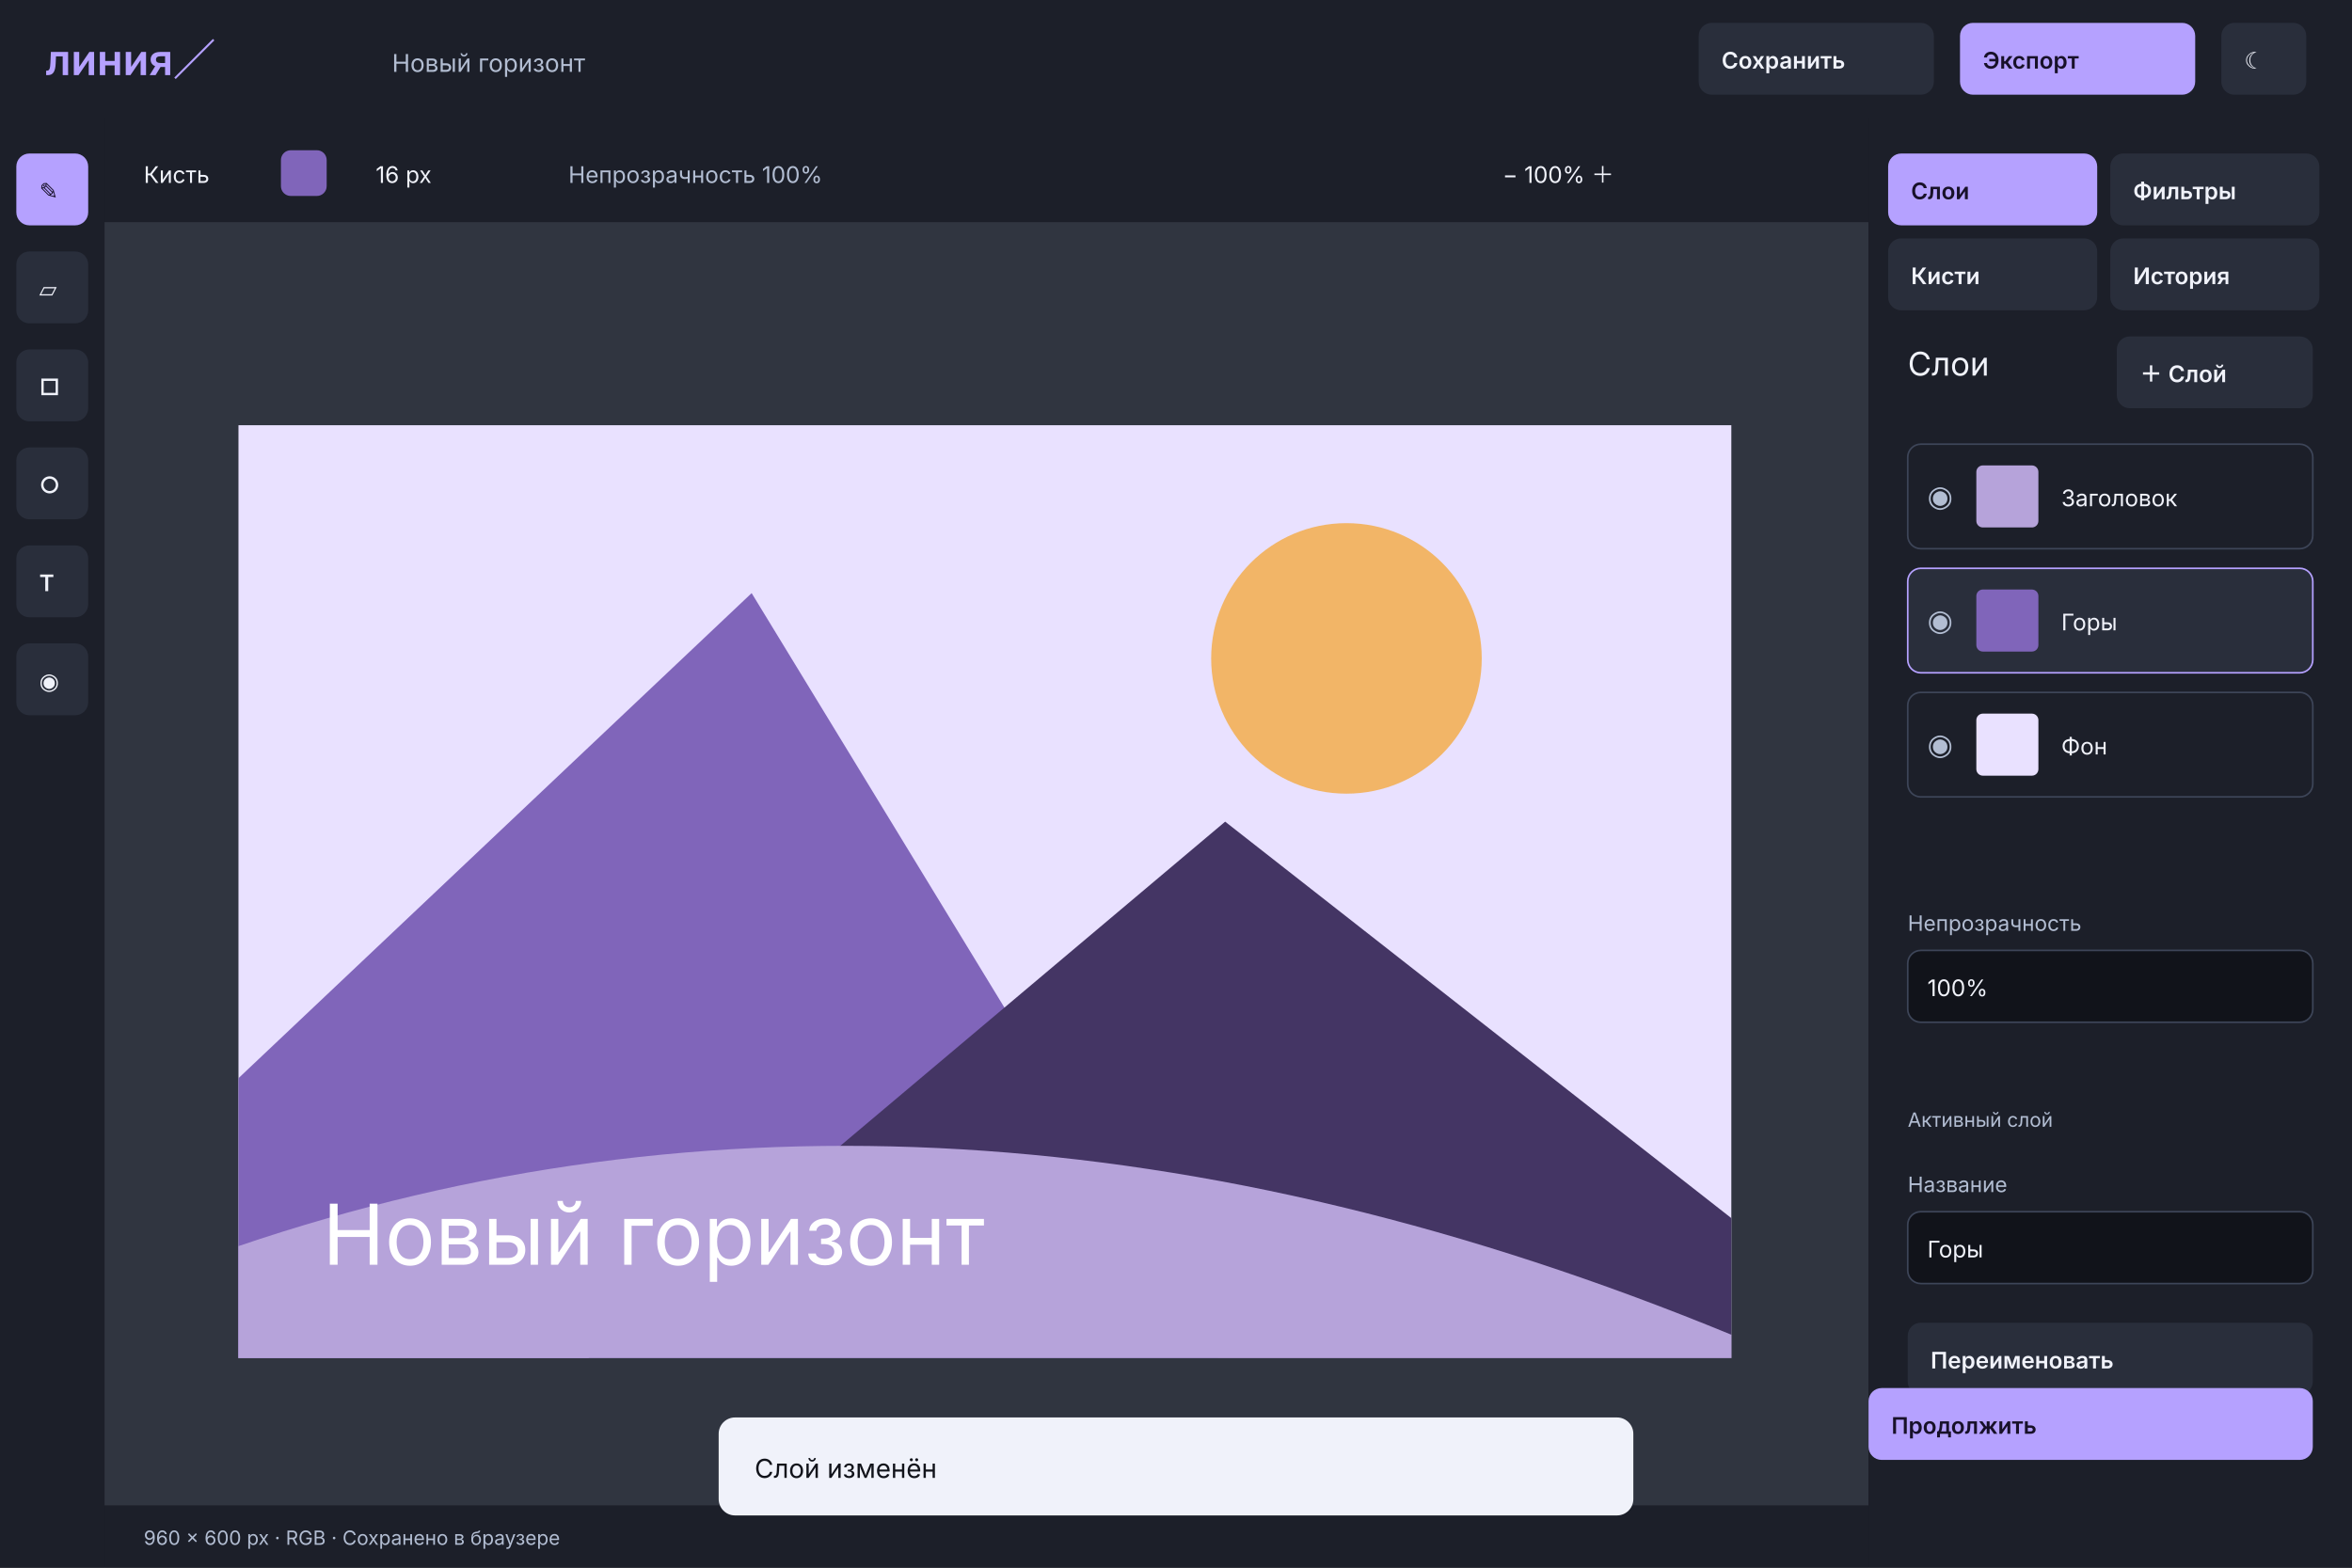
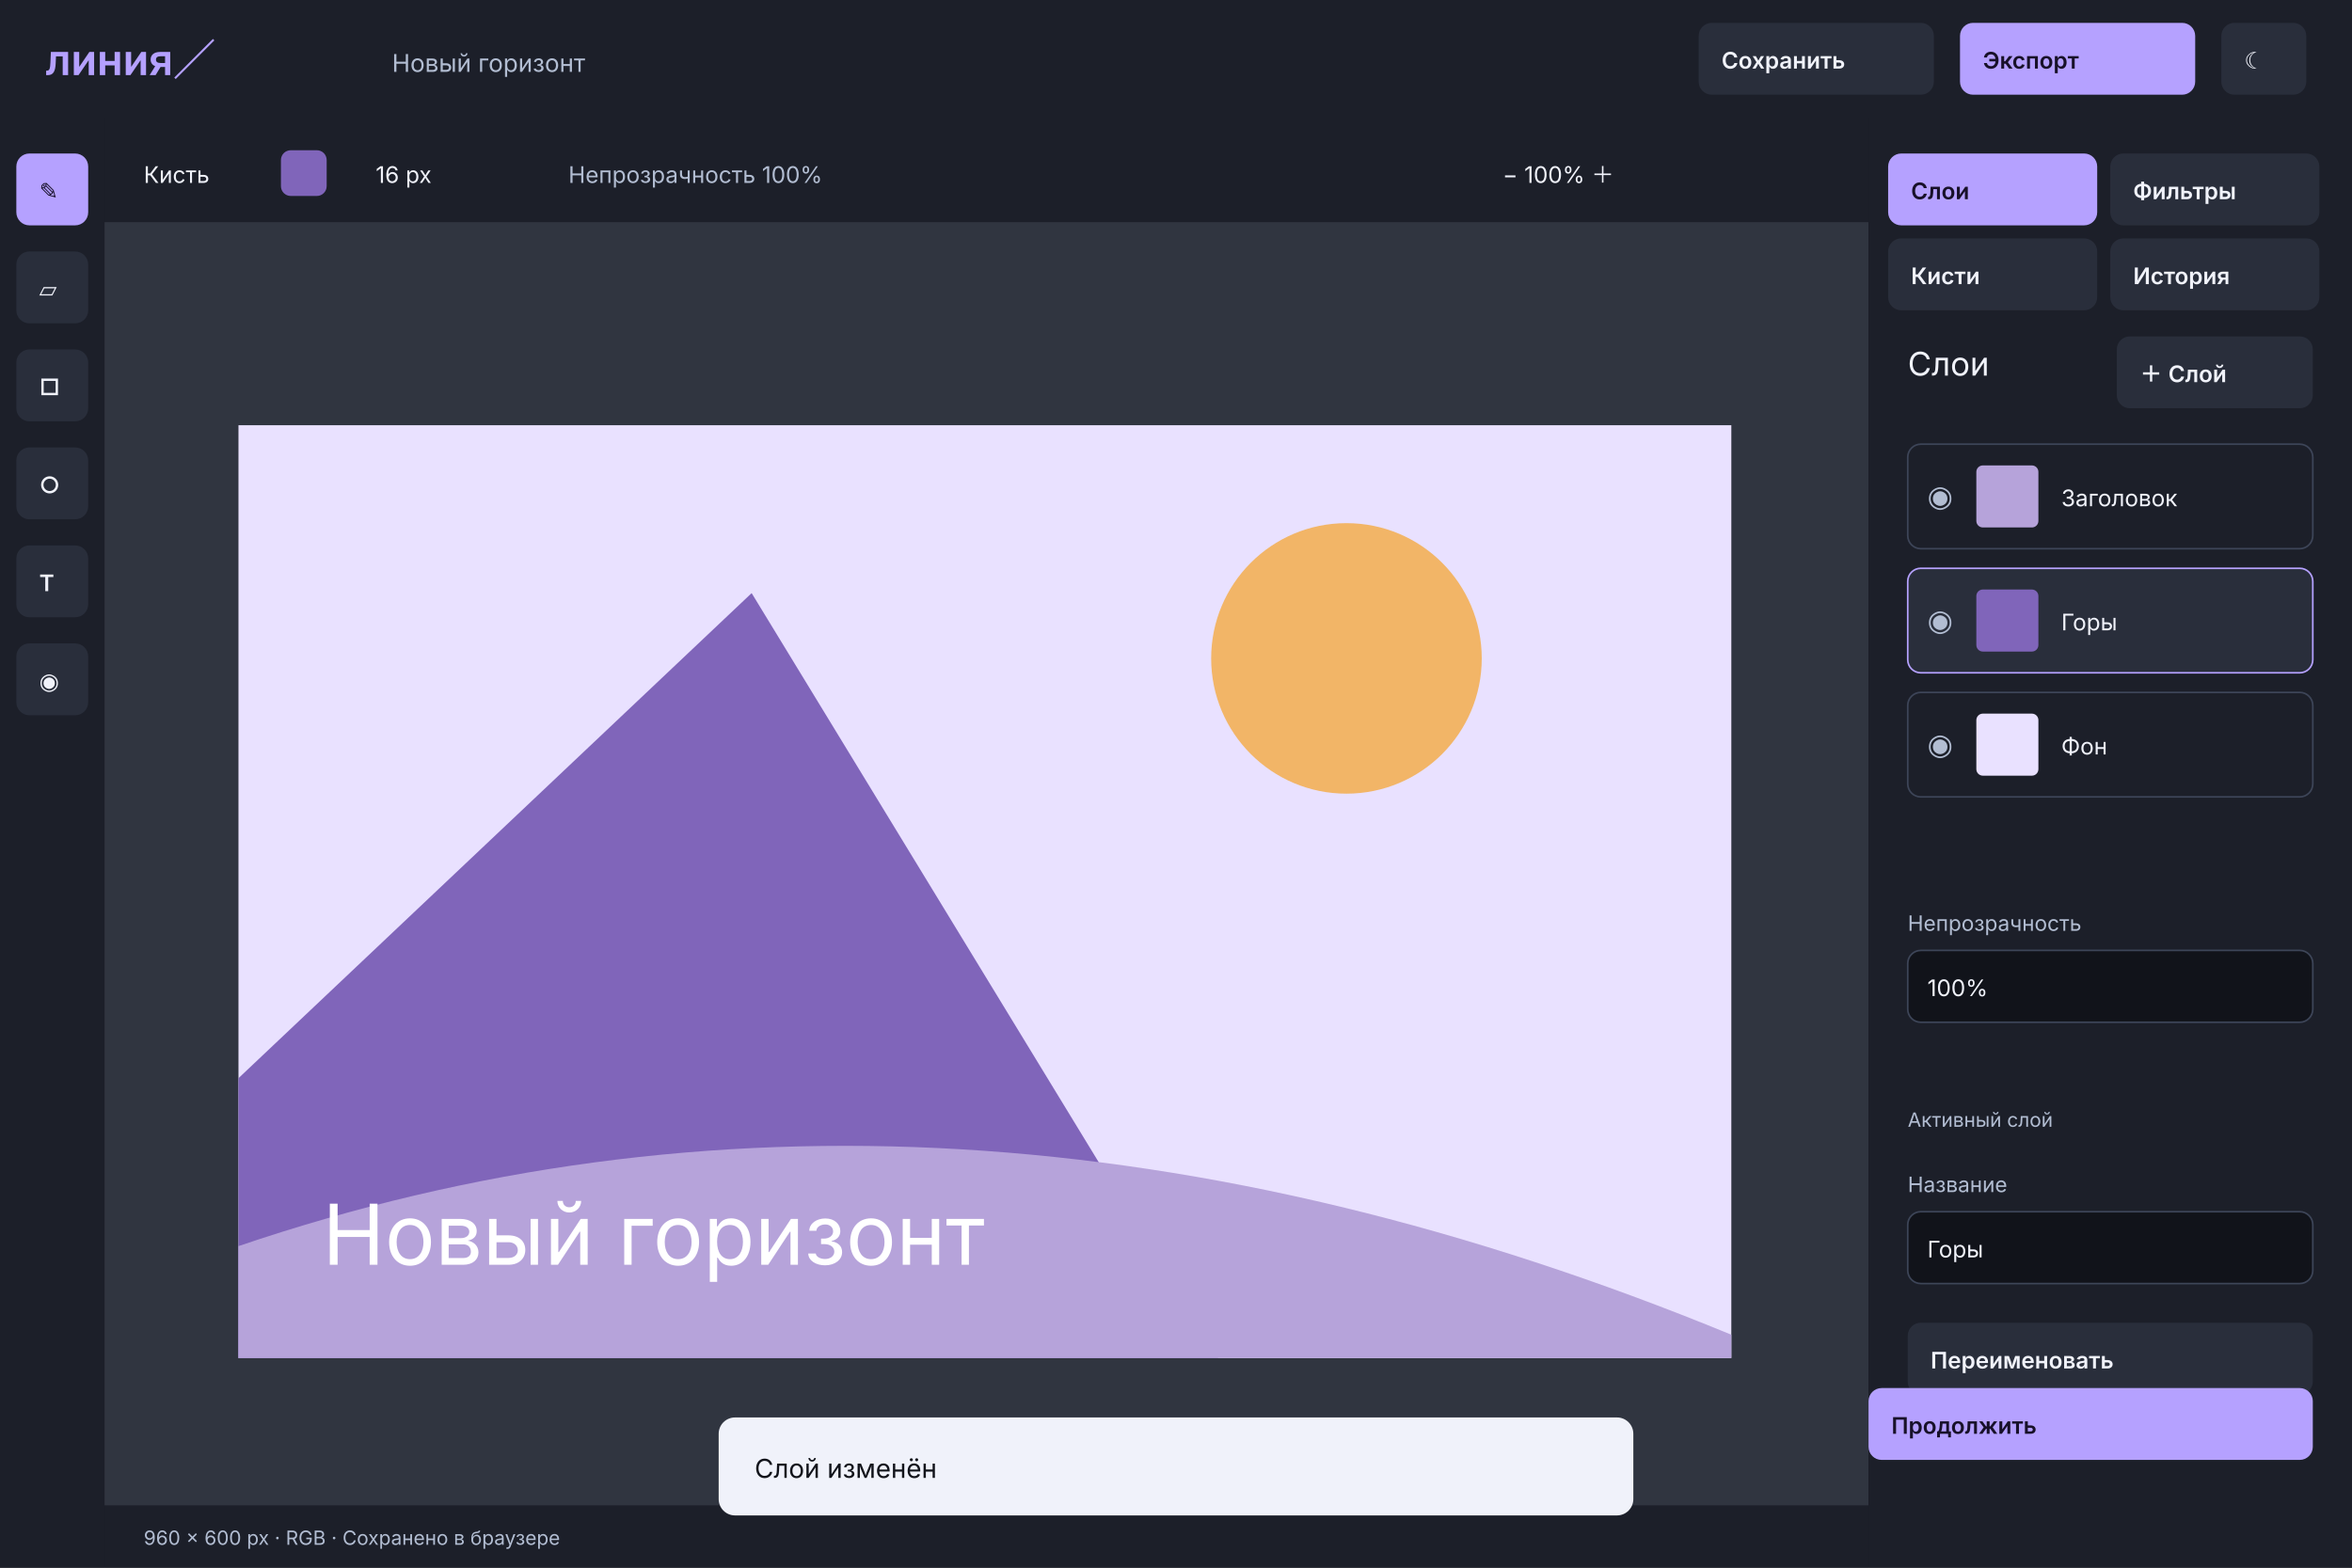
<svg xmlns="http://www.w3.org/2000/svg" width="1440" height="960" viewBox="0 0 1440 960">
  <rect x="0" y="0" width="1440" height="960" rx="0" fill="#11131a" stroke="none" />
  <rect x="0" y="0" width="1440" height="72" rx="0" fill="#1c1f29" stroke="none" />
  <text x="28" y="46" font-family="Inter, sans-serif" font-size="26" font-weight="600" fill="#b5a1ff">линия／</text>
  <text x="240" y="44" font-family="Inter, sans-serif" font-size="15" font-weight="400" fill="#b2bdd2">Новый горизонт</text>
  <rect x="1040" y="14" width="144" height="44" rx="8" fill="#292e3b" stroke="none" />
  <text x="1054" y="42" font-family="Inter, sans-serif" font-size="14" font-weight="600" fill="#f0f2fa">Сохранить</text>
  <rect x="1200" y="14" width="144" height="44" rx="8" fill="#b5a1ff" stroke="none" />
  <text x="1214" y="42" font-family="Inter, sans-serif" font-size="14" font-weight="600" fill="#181129">Экспорт</text>
  <rect x="1360" y="14" width="52" height="44" rx="8" fill="#292e3b" stroke="none" />
  <text x="1374" y="42" font-family="Inter, sans-serif" font-size="14" font-weight="600" fill="#f0f2fa">☾</text>
  <rect x="0" y="72" width="64" height="888" rx="0" fill="#1c1f29" stroke="none" />
  <rect x="10" y="94" width="44" height="44" rx="8" fill="#b5a1ff" stroke="none" />
  <text x="24" y="122" font-family="Inter, sans-serif" font-size="14" font-weight="600" fill="#181129">✎</text>
  <rect x="10" y="154" width="44" height="44" rx="8" fill="#292e3b" stroke="none" />
  <text x="24" y="182" font-family="Inter, sans-serif" font-size="14" font-weight="600" fill="#f0f2fa">▱</text>
  <rect x="10" y="214" width="44" height="44" rx="8" fill="#292e3b" stroke="none" />
  <text x="24" y="242" font-family="Inter, sans-serif" font-size="14" font-weight="600" fill="#f0f2fa">□</text>
  <rect x="10" y="274" width="44" height="44" rx="8" fill="#292e3b" stroke="none" />
  <text x="24" y="302" font-family="Inter, sans-serif" font-size="14" font-weight="600" fill="#f0f2fa">○</text>
  <rect x="10" y="334" width="44" height="44" rx="8" fill="#292e3b" stroke="none" />
  <text x="24" y="362" font-family="Inter, sans-serif" font-size="14" font-weight="600" fill="#f0f2fa">T</text>
  <rect x="10" y="394" width="44" height="44" rx="8" fill="#292e3b" stroke="none" />
  <text x="24" y="422" font-family="Inter, sans-serif" font-size="14" font-weight="600" fill="#f0f2fa">◉</text>
  <rect x="64" y="72" width="1080" height="64" rx="0" fill="#1c1f29" stroke="none" />
  <text x="88" y="112" font-family="Inter, sans-serif" font-size="14" font-weight="400" fill="#f0f2fa">Кисть</text>
  <rect x="172" y="92" width="28" height="28" rx="6" fill="#8065ba" stroke="none" />
  <text x="230" y="112" font-family="Inter, sans-serif" font-size="14" font-weight="400" fill="#f0f2fa">16 px</text>
  <text x="348" y="112" font-family="Inter, sans-serif" font-size="14" font-weight="400" fill="#b2bdd2">Непрозрачность 100%</text>
  <text x="920" y="112" font-family="Inter, sans-serif" font-size="14" font-weight="400" fill="#f0f2fa">−     100%     ＋</text>
  <rect x="64" y="136" width="1080" height="786" rx="0" fill="#303540" stroke="none" />
  <svg x="146" y="260" width="914" height="572" viewBox="0 0 640 400">
    <rect width="640" height="400" fill="#e9e1ff" />
    <circle cx="475" cy="100" r="58" fill="#f2b567" />
    <path d="M0 400V280L220 72 420 400Z" fill="#8065ba" />
-     <path d="M150 400 423 170 640 340V400Z" fill="#443564" />
    <path d="M0 352Q300 250 640 390V400H0" fill="#b6a3da" />
    <text x="36" y="360" fill="white" font-size="36" font-family="Inter, sans-serif">Новый горизонт</text>
  </svg>
  <rect x="64" y="922" width="1080" height="38" rx="0" fill="#1c1f29" stroke="none" />
  <text x="88" y="946" font-family="Inter, sans-serif" font-size="12" font-weight="400" fill="#b2bdd2">960 × 600 px · RGB · Сохранено в браузере</text>
  <rect x="1144" y="72" width="296" height="888" rx="0" fill="#1c1f29" stroke="none" />
  <rect x="1156" y="94" width="128" height="44" rx="8" fill="#b5a1ff" stroke="none" />
  <text x="1170" y="122" font-family="Inter, sans-serif" font-size="14" font-weight="600" fill="#181129">Слои</text>
  <rect x="1292" y="94" width="128" height="44" rx="8" fill="#292e3b" stroke="none" />
  <text x="1306" y="122" font-family="Inter, sans-serif" font-size="14" font-weight="600" fill="#f0f2fa">Фильтры</text>
  <rect x="1156" y="146" width="128" height="44" rx="8" fill="#292e3b" stroke="none" />
  <text x="1170" y="174" font-family="Inter, sans-serif" font-size="14" font-weight="600" fill="#f0f2fa">Кисти</text>
  <rect x="1292" y="146" width="128" height="44" rx="8" fill="#292e3b" stroke="none" />
  <text x="1306" y="174" font-family="Inter, sans-serif" font-size="14" font-weight="600" fill="#f0f2fa">История</text>
  <text x="1168" y="230" font-family="Inter, sans-serif" font-size="20" font-weight="400" fill="#f0f2fa">Слои</text>
  <rect x="1296" y="206" width="120" height="44" rx="8" fill="#292e3b" stroke="none" />
  <text x="1310" y="234" font-family="Inter, sans-serif" font-size="14" font-weight="600" fill="#f0f2fa">＋ Слой</text>
  <rect x="1168" y="272" width="248" height="64" rx="8" fill="#1c1f29" stroke="#3d4558" />
  <text x="1180" y="310" font-family="Inter, sans-serif" font-size="18" font-weight="400" fill="#b2bdd2">◉</text>
  <rect x="1210" y="285" width="38" height="38" rx="4" fill="#b6a3da" stroke="none" />
  <text x="1262" y="310" font-family="Inter, sans-serif" font-size="14" font-weight="400" fill="#f0f2fa">Заголовок</text>
  <rect x="1168" y="348" width="248" height="64" rx="8" fill="#292e3b" stroke="#b5a1ff" />
  <text x="1180" y="386" font-family="Inter, sans-serif" font-size="18" font-weight="400" fill="#b2bdd2">◉</text>
  <rect x="1210" y="361" width="38" height="38" rx="4" fill="#8065ba" stroke="none" />
  <text x="1262" y="386" font-family="Inter, sans-serif" font-size="14" font-weight="400" fill="#f0f2fa">Горы</text>
  <rect x="1168" y="424" width="248" height="64" rx="8" fill="#1c1f29" stroke="#3d4558" />
  <text x="1180" y="462" font-family="Inter, sans-serif" font-size="18" font-weight="400" fill="#b2bdd2">◉</text>
  <rect x="1210" y="437" width="38" height="38" rx="4" fill="#e9e1ff" stroke="none" />
  <text x="1262" y="462" font-family="Inter, sans-serif" font-size="14" font-weight="400" fill="#f0f2fa">Фон</text>
  <text x="1168" y="570" font-family="Inter, sans-serif" font-size="13" font-weight="400" fill="#b2bdd2">Непрозрачность</text>
  <rect x="1168" y="582" width="248" height="44" rx="8" fill="#11131a" stroke="#3d4558" />
  <text x="1180" y="610" font-family="Inter, sans-serif" font-size="14" font-weight="400" fill="#f0f2fa">100%</text>
  <text x="1168" y="690" font-family="Inter, sans-serif" font-size="12" font-weight="400" fill="#b2bdd2">Активный слой</text>
  <text x="1168" y="730" font-family="Inter, sans-serif" font-size="13" font-weight="400" fill="#b2bdd2">Название</text>
  <rect x="1168" y="742" width="248" height="44" rx="8" fill="#11131a" stroke="#3d4558" />
  <text x="1180" y="770" font-family="Inter, sans-serif" font-size="14" font-weight="400" fill="#f0f2fa">Горы</text>
  <rect x="1168" y="810" width="248" height="44" rx="8" fill="#292e3b" stroke="none" />
  <text x="1182" y="838" font-family="Inter, sans-serif" font-size="14" font-weight="600" fill="#f0f2fa">Переименовать</text>
  <rect x="440" y="868" width="560" height="60" rx="10" fill="#f0f2fa" stroke="none" />
  <text x="462" y="905" font-family="Inter, sans-serif" font-size="16" font-weight="400" fill="#11131a">Слой изменён</text>
  <rect x="1144" y="850" width="272" height="44" rx="8" fill="#b5a1ff" stroke="none" />
  <text x="1158" y="878" font-family="Inter, sans-serif" font-size="14" font-weight="600" fill="#181129">Продолжить</text>
</svg>
